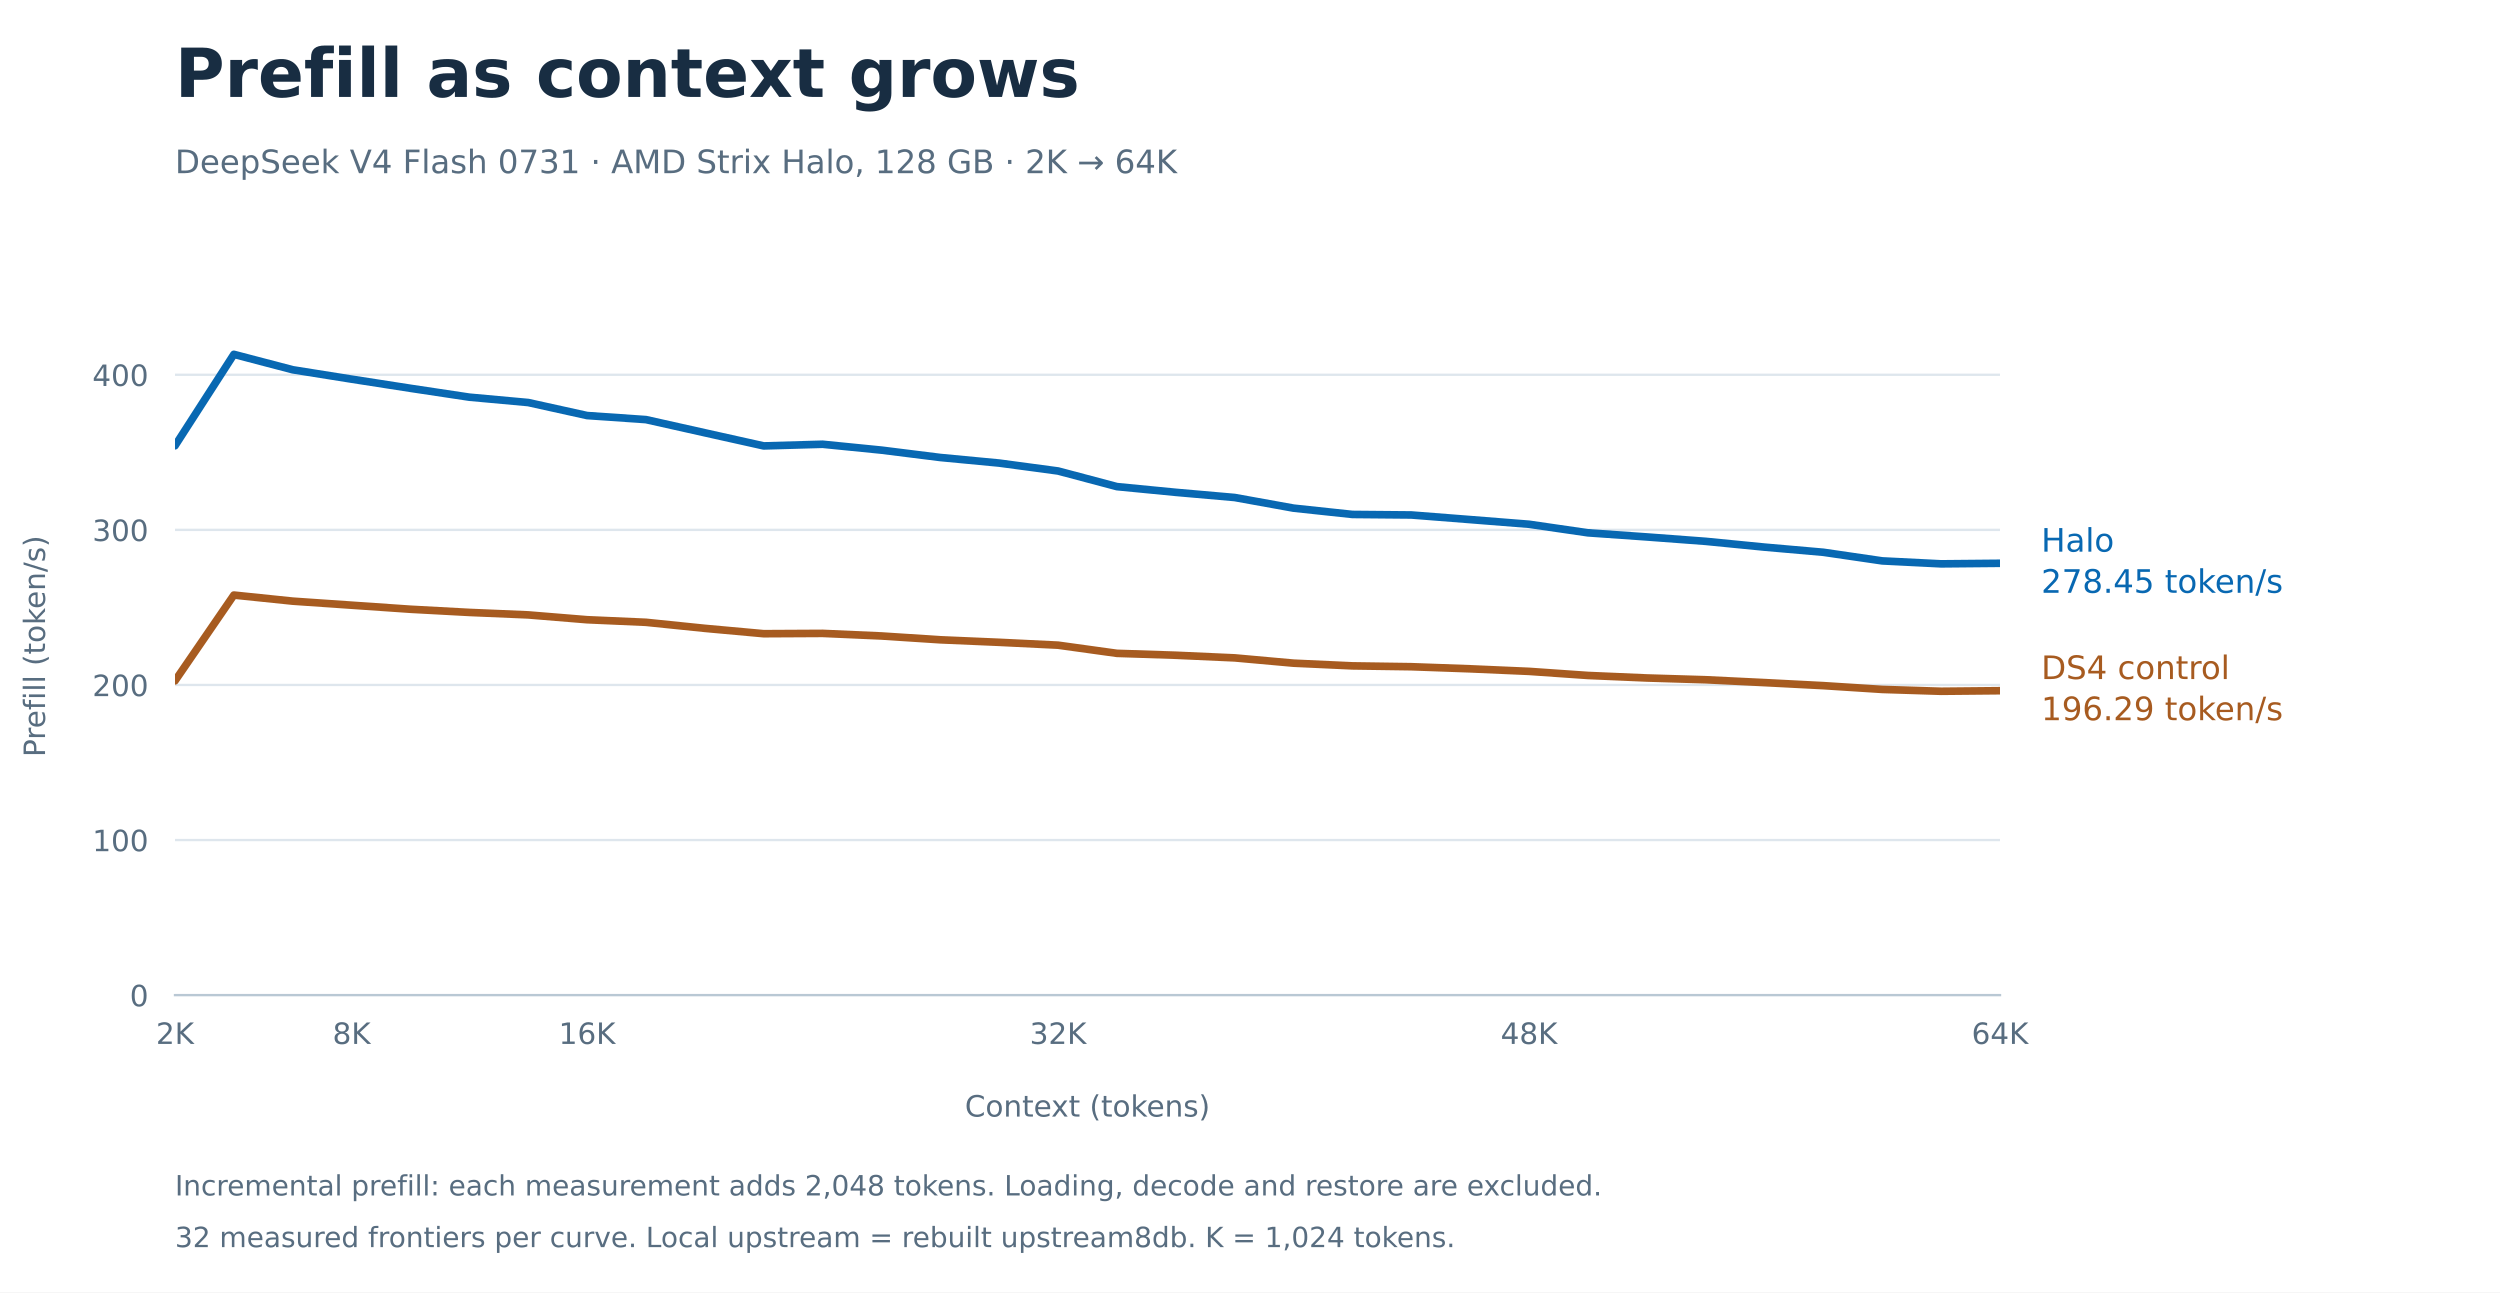
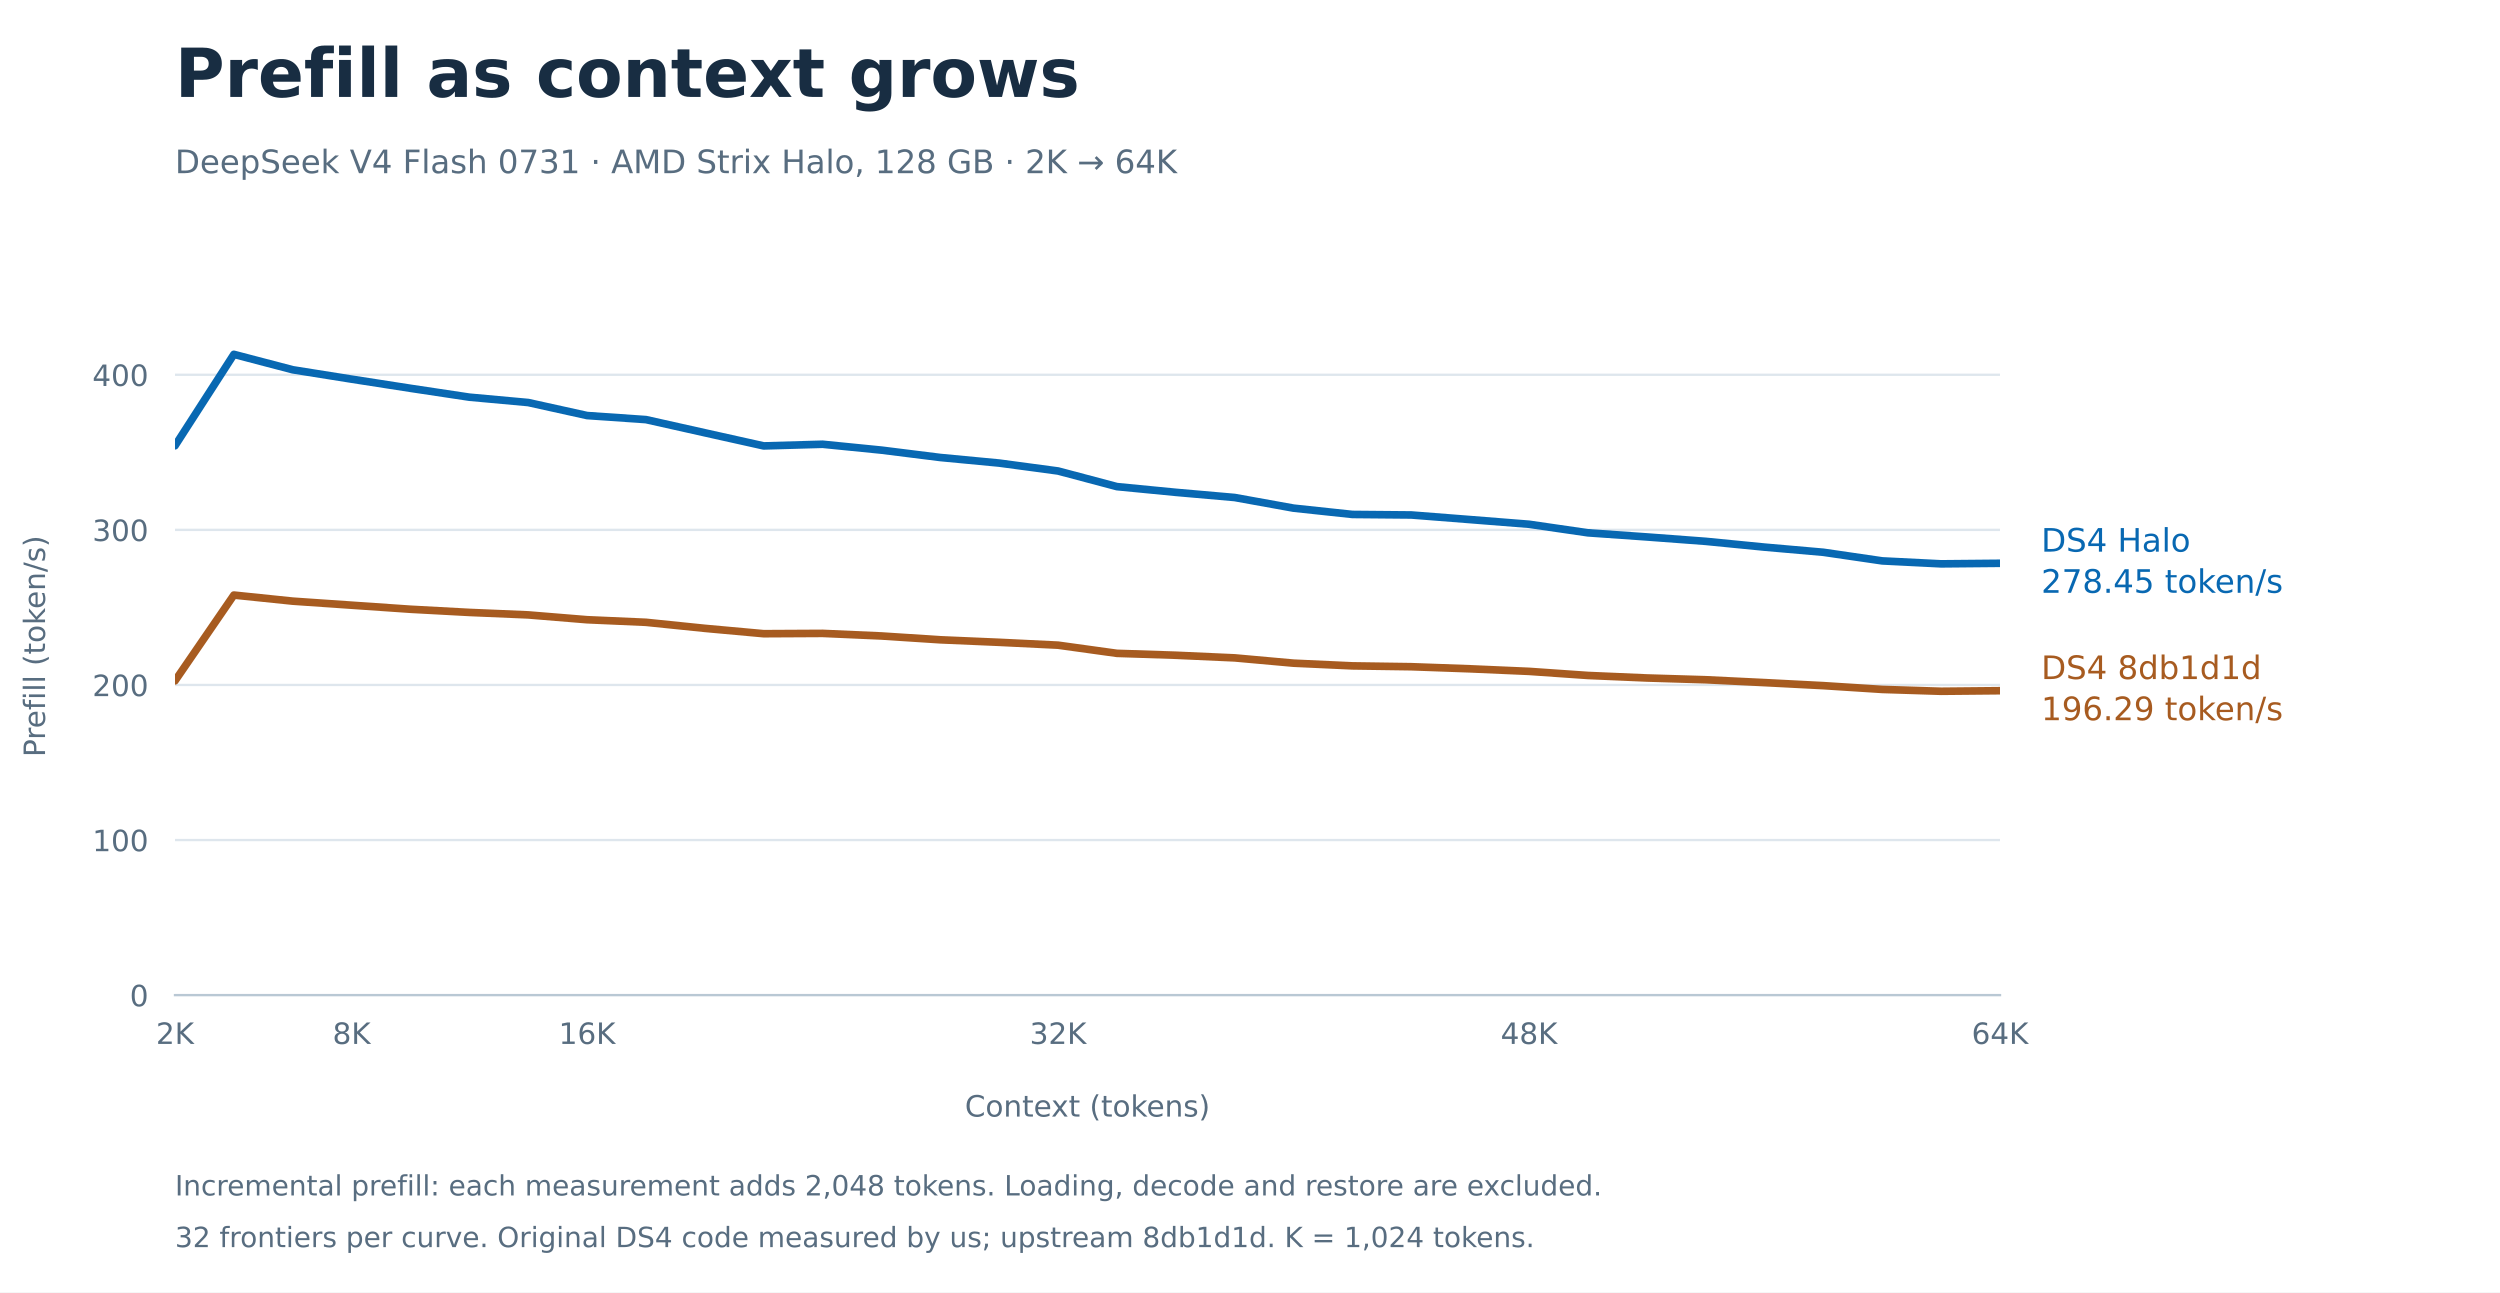
<svg xmlns="http://www.w3.org/2000/svg" width="849.6pt" height="439.2pt" viewBox="0 0 849.6 439.2" version="1.1">
  <defs>
    <style type="text/css">*{stroke-linejoin: round; stroke-linecap: butt}</style>
  </defs>
  <g id="figure_1">
    <g id="patch_1">
      <path d="M 0 439.2 L 849.6 439.2 L 849.6 0 L 0 0 z " style="fill: #ffffff" />
    </g>
    <g id="axes_1">
      <g id="patch_2">
        <path d="M 59.472 338.184 L 679.68 338.184 L 679.68 101.016 L 59.472 101.016 z " style="fill: #ffffff" />
      </g>
      <g id="matplotlib.axis_1">
        <g id="xtick_1">
          <g id="line2d_1" />
          <g id="text_1">
            <text style="font-size: 10px; font-family: 'DejaVu Sans'; text-anchor: middle; fill: #586d80" x="59.472" y="354.782" transform="rotate(-0 59.472 354.7824)">2K</text>
          </g>
        </g>
        <g id="xtick_2">
          <g id="line2d_2" />
          <g id="text_2">
            <text style="font-size: 10px; font-family: 'DejaVu Sans'; text-anchor: middle; fill: #586d80" x="119.492" y="354.782" transform="rotate(-0 119.4921 354.7824)">8K</text>
          </g>
        </g>
        <g id="xtick_3">
          <g id="line2d_3" />
          <g id="text_3">
            <text style="font-size: 10px; font-family: 'DejaVu Sans'; text-anchor: middle; fill: #586d80" x="199.519" y="354.782" transform="rotate(-0 199.519 354.7824)">16K</text>
          </g>
        </g>
        <g id="xtick_4">
          <g id="line2d_4" />
          <g id="text_4">
            <text style="font-size: 10px; font-family: 'DejaVu Sans'; text-anchor: middle; fill: #586d80" x="359.573" y="354.782" transform="rotate(-0 359.5726 354.7824)">32K</text>
          </g>
        </g>
        <g id="xtick_5">
          <g id="line2d_5" />
          <g id="text_5">
            <text style="font-size: 10px; font-family: 'DejaVu Sans'; text-anchor: middle; fill: #586d80" x="519.626" y="354.782" transform="rotate(-0 519.6263 354.7824)">48K</text>
          </g>
        </g>
        <g id="xtick_6">
          <g id="line2d_6" />
          <g id="text_6">
            <text style="font-size: 10px; font-family: 'DejaVu Sans'; text-anchor: middle; fill: #586d80" x="679.68" y="354.782" transform="rotate(-0 679.68 354.7824)">64K</text>
          </g>
        </g>
        <g id="text_7">
          <text style="font-size: 10px; font-family: 'DejaVu Sans'; text-anchor: middle; fill: #586d80" x="369.576" y="379.461" transform="rotate(-0 369.576 379.4606)">Context (tokens)</text>
        </g>
      </g>
      <g id="matplotlib.axis_2">
        <g id="ytick_1">
          <g id="line2d_7">
-             <path d="M 59.472 338.184 L 679.68 338.184 " clip-path="url(#p0ff2ff67a2)" style="fill: none; stroke: #dee6ed; stroke-width: 0.8; stroke-linecap: square" />
+             <path d="M 59.472 338.184 L 679.68 338.184 " clip-path="url(#p70ffad6d5e)" style="fill: none; stroke: #dee6ed; stroke-width: 0.8; stroke-linecap: square" />
          </g>
          <g id="line2d_8" />
          <g id="text_8">
            <text style="font-size: 10px; font-family: 'DejaVu Sans'; text-anchor: end; fill: #586d80" x="50.472" y="341.983" transform="rotate(-0 50.472 341.9832)">0</text>
          </g>
        </g>
        <g id="ytick_2">
          <g id="line2d_9">
-             <path d="M 59.472 285.48 L 679.68 285.48 " clip-path="url(#p0ff2ff67a2)" style="fill: none; stroke: #dee6ed; stroke-width: 0.8; stroke-linecap: square" />
+             <path d="M 59.472 285.48 L 679.68 285.48 " clip-path="url(#p70ffad6d5e)" style="fill: none; stroke: #dee6ed; stroke-width: 0.8; stroke-linecap: square" />
          </g>
          <g id="line2d_10" />
          <g id="text_9">
            <text style="font-size: 10px; font-family: 'DejaVu Sans'; text-anchor: end; fill: #586d80" x="50.472" y="289.279" transform="rotate(-0 50.472 289.2792)">100</text>
          </g>
        </g>
        <g id="ytick_3">
          <g id="line2d_11">
-             <path d="M 59.472 232.776 L 679.68 232.776 " clip-path="url(#p0ff2ff67a2)" style="fill: none; stroke: #dee6ed; stroke-width: 0.8; stroke-linecap: square" />
+             <path d="M 59.472 232.776 L 679.68 232.776 " clip-path="url(#p70ffad6d5e)" style="fill: none; stroke: #dee6ed; stroke-width: 0.8; stroke-linecap: square" />
          </g>
          <g id="line2d_12" />
          <g id="text_10">
            <text style="font-size: 10px; font-family: 'DejaVu Sans'; text-anchor: end; fill: #586d80" x="50.472" y="236.575" transform="rotate(-0 50.472 236.5752)">200</text>
          </g>
        </g>
        <g id="ytick_4">
          <g id="line2d_13">
-             <path d="M 59.472 180.072 L 679.68 180.072 " clip-path="url(#p0ff2ff67a2)" style="fill: none; stroke: #dee6ed; stroke-width: 0.8; stroke-linecap: square" />
+             <path d="M 59.472 180.072 L 679.68 180.072 " clip-path="url(#p70ffad6d5e)" style="fill: none; stroke: #dee6ed; stroke-width: 0.8; stroke-linecap: square" />
          </g>
          <g id="line2d_14" />
          <g id="text_11">
            <text style="font-size: 10px; font-family: 'DejaVu Sans'; text-anchor: end; fill: #586d80" x="50.472" y="183.871" transform="rotate(-0 50.472 183.8712)">300</text>
          </g>
        </g>
        <g id="ytick_5">
          <g id="line2d_15">
-             <path d="M 59.472 127.368 L 679.68 127.368 " clip-path="url(#p0ff2ff67a2)" style="fill: none; stroke: #dee6ed; stroke-width: 0.8; stroke-linecap: square" />
+             <path d="M 59.472 127.368 L 679.68 127.368 " clip-path="url(#p70ffad6d5e)" style="fill: none; stroke: #dee6ed; stroke-width: 0.8; stroke-linecap: square" />
          </g>
          <g id="line2d_16" />
          <g id="text_12">
            <text style="font-size: 10px; font-family: 'DejaVu Sans'; text-anchor: end; fill: #586d80" x="50.472" y="131.167" transform="rotate(-0 50.472 131.1672)">400</text>
          </g>
        </g>
        <g id="text_13">
          <text style="font-size: 10px; font-family: 'DejaVu Sans'; text-anchor: middle; fill: #586d80" x="15.305" y="219.6" transform="rotate(-90 15.30481 219.6)">Prefill (token/s)</text>
        </g>
      </g>
      <g id="line2d_17">
-         <path d="M 59.472 151.489 L 79.479 120.421 L 99.485 125.664 L 119.492 128.853 L 139.499 131.964 L 159.506 134.975 L 179.512 136.797 L 199.519 141.222 L 219.526 142.6 L 239.532 147.081 L 259.539 151.539 L 279.546 150.972 L 299.553 152.972 L 319.559 155.475 L 339.566 157.373 L 359.573 160.065 L 379.579 165.373 L 399.586 167.316 L 419.593 169.073 L 439.599 172.689 L 459.606 174.829 L 479.613 175.009 L 499.62 176.576 L 519.626 178.162 L 539.633 181.072 L 559.64 182.473 L 579.646 183.969 L 599.653 185.936 L 619.66 187.689 L 639.667 190.615 L 659.673 191.616 L 679.68 191.429 " clip-path="url(#p0ff2ff67a2)" style="fill: none; stroke: #0868b2; stroke-width: 2.6; stroke-linecap: round" />
+         <path d="M 59.472 151.489 L 79.479 120.421 L 99.485 125.664 L 119.492 128.853 L 139.499 131.964 L 159.506 134.975 L 179.512 136.797 L 199.519 141.222 L 219.526 142.6 L 239.532 147.081 L 259.539 151.539 L 279.546 150.972 L 299.553 152.972 L 319.559 155.475 L 339.566 157.373 L 359.573 160.065 L 379.579 165.373 L 399.586 167.316 L 419.593 169.073 L 439.599 172.689 L 459.606 174.829 L 479.613 175.009 L 499.62 176.576 L 519.626 178.162 L 539.633 181.072 L 559.64 182.473 L 579.646 183.969 L 599.653 185.936 L 619.66 187.689 L 639.667 190.615 L 659.673 191.616 L 679.68 191.429 " clip-path="url(#p70ffad6d5e)" style="fill: none; stroke: #0868b2; stroke-width: 2.6; stroke-linecap: round" />
      </g>
      <g id="line2d_18">
-         <path d="M 59.472 231.375 L 79.479 202.23 L 99.485 204.295 L 119.492 205.671 L 139.499 207.048 L 159.506 208.125 L 179.512 208.968 L 199.519 210.608 L 219.526 211.485 L 239.532 213.538 L 259.539 215.358 L 279.546 215.25 L 299.553 216.129 L 319.559 217.428 L 339.566 218.285 L 359.573 219.256 L 379.579 222.032 L 399.586 222.679 L 419.593 223.573 L 439.599 225.372 L 459.606 226.288 L 479.613 226.578 L 499.62 227.29 L 519.626 228.157 L 539.633 229.547 L 559.64 230.403 L 579.646 231.006 L 599.653 231.975 L 619.66 233.01 L 639.667 234.294 L 659.673 234.924 L 679.68 234.73 " clip-path="url(#p0ff2ff67a2)" style="fill: none; stroke: #a75b20; stroke-width: 2.6; stroke-linecap: round" />
+         <path d="M 59.472 231.375 L 79.479 202.23 L 99.485 204.295 L 119.492 205.671 L 139.499 207.048 L 159.506 208.125 L 179.512 208.968 L 199.519 210.608 L 219.526 211.485 L 239.532 213.538 L 259.539 215.358 L 279.546 215.25 L 299.553 216.129 L 319.559 217.428 L 339.566 218.285 L 359.573 219.256 L 379.579 222.032 L 399.586 222.679 L 419.593 223.573 L 439.599 225.372 L 459.606 226.288 L 479.613 226.578 L 499.62 227.29 L 519.626 228.157 L 539.633 229.547 L 559.64 230.403 L 579.646 231.006 L 599.653 231.975 L 619.66 233.01 L 639.667 234.294 L 659.673 234.924 L 679.68 234.73 " clip-path="url(#p70ffad6d5e)" style="fill: none; stroke: #a75b20; stroke-width: 2.6; stroke-linecap: round" />
      </g>
      <g id="patch_3">
        <path d="M 59.472 338.184 L 679.68 338.184 " style="fill: none; stroke: #b9c8d4; stroke-width: 0.8; stroke-linejoin: miter; stroke-linecap: square" />
      </g>
      <g id="text_14">
-         <text style="font-size: 11px; font-family: 'DejaVu Sans'; fill: #0868b2" transform="translate(693.68 187.4698)">Halo</text>
+         <text style="font-size: 11px; font-family: 'DejaVu Sans'; fill: #0868b2" transform="translate(693.68 187.4698)">DS4 Halo</text>
        <text style="font-size: 11px; font-family: 'DejaVu Sans'; fill: #0868b2" transform="translate(693.68 201.459)">278.45 token/s</text>
      </g>
      <g id="text_15">
-         <text style="font-size: 11px; font-family: 'DejaVu Sans'; fill: #a75b20" transform="translate(693.68 230.7711)">DS4 control</text>
+         <text style="font-size: 11px; font-family: 'DejaVu Sans'; fill: #a75b20" transform="translate(693.68 230.7711)">DS4 8db1d1d</text>
        <text style="font-size: 11px; font-family: 'DejaVu Sans'; fill: #a75b20" transform="translate(693.68 244.7604)">196.29 token/s</text>
      </g>
    </g>
    <g id="text_16">
      <text style="font-weight: 700; font-size: 23px; font-family: 'DejaVu Sans'; text-anchor: start; fill: #182d42" x="59.472" y="32.94" transform="rotate(-0 59.472 32.94)">Prefill as context grows</text>
    </g>
    <g id="text_17">
      <text style="font-size: 11px; font-family: 'DejaVu Sans'; text-anchor: start; fill: #586d80" x="59.472" y="58.853" transform="rotate(-0 59.472 58.8528)">DeepSeek V4 Flash 0731  ·  AMD Strix Halo, 128 GB  ·  2K → 64K</text>
    </g>
    <g id="text_18">
      <text style="font-size: 9.5px; font-family: 'DejaVu Sans'; text-anchor: start; fill: #586d80" x="59.472" y="406.26" transform="rotate(-0 59.472 406.26)">Incremental prefill: each measurement adds 2,048 tokens. Loading, decode and restore are excluded.</text>
    </g>
    <g id="text_19">
-       <text style="font-size: 9.5px; font-family: 'DejaVu Sans'; text-anchor: start; fill: #586d80" x="59.472" y="423.828" transform="rotate(-0 59.472 423.828)">32 measured frontiers per curve. Local upstream = rebuilt upstream8db. K = 1,024 tokens.</text>
+       <text style="font-size: 9.5px; font-family: 'DejaVu Sans'; text-anchor: start; fill: #586d80" x="59.472" y="423.828" transform="rotate(-0 59.472 423.828)">32 frontiers per curve. Original DS4 code measured by us; upstream 8db1d1d. K = 1,024 tokens.</text>
    </g>
  </g>
  <defs>
-     <clipPath id="p0ff2ff67a2">
+     <clipPath id="p70ffad6d5e">
      <rect x="59.472" y="101.016" width="620.208" height="237.168" />
    </clipPath>
  </defs>
</svg>
